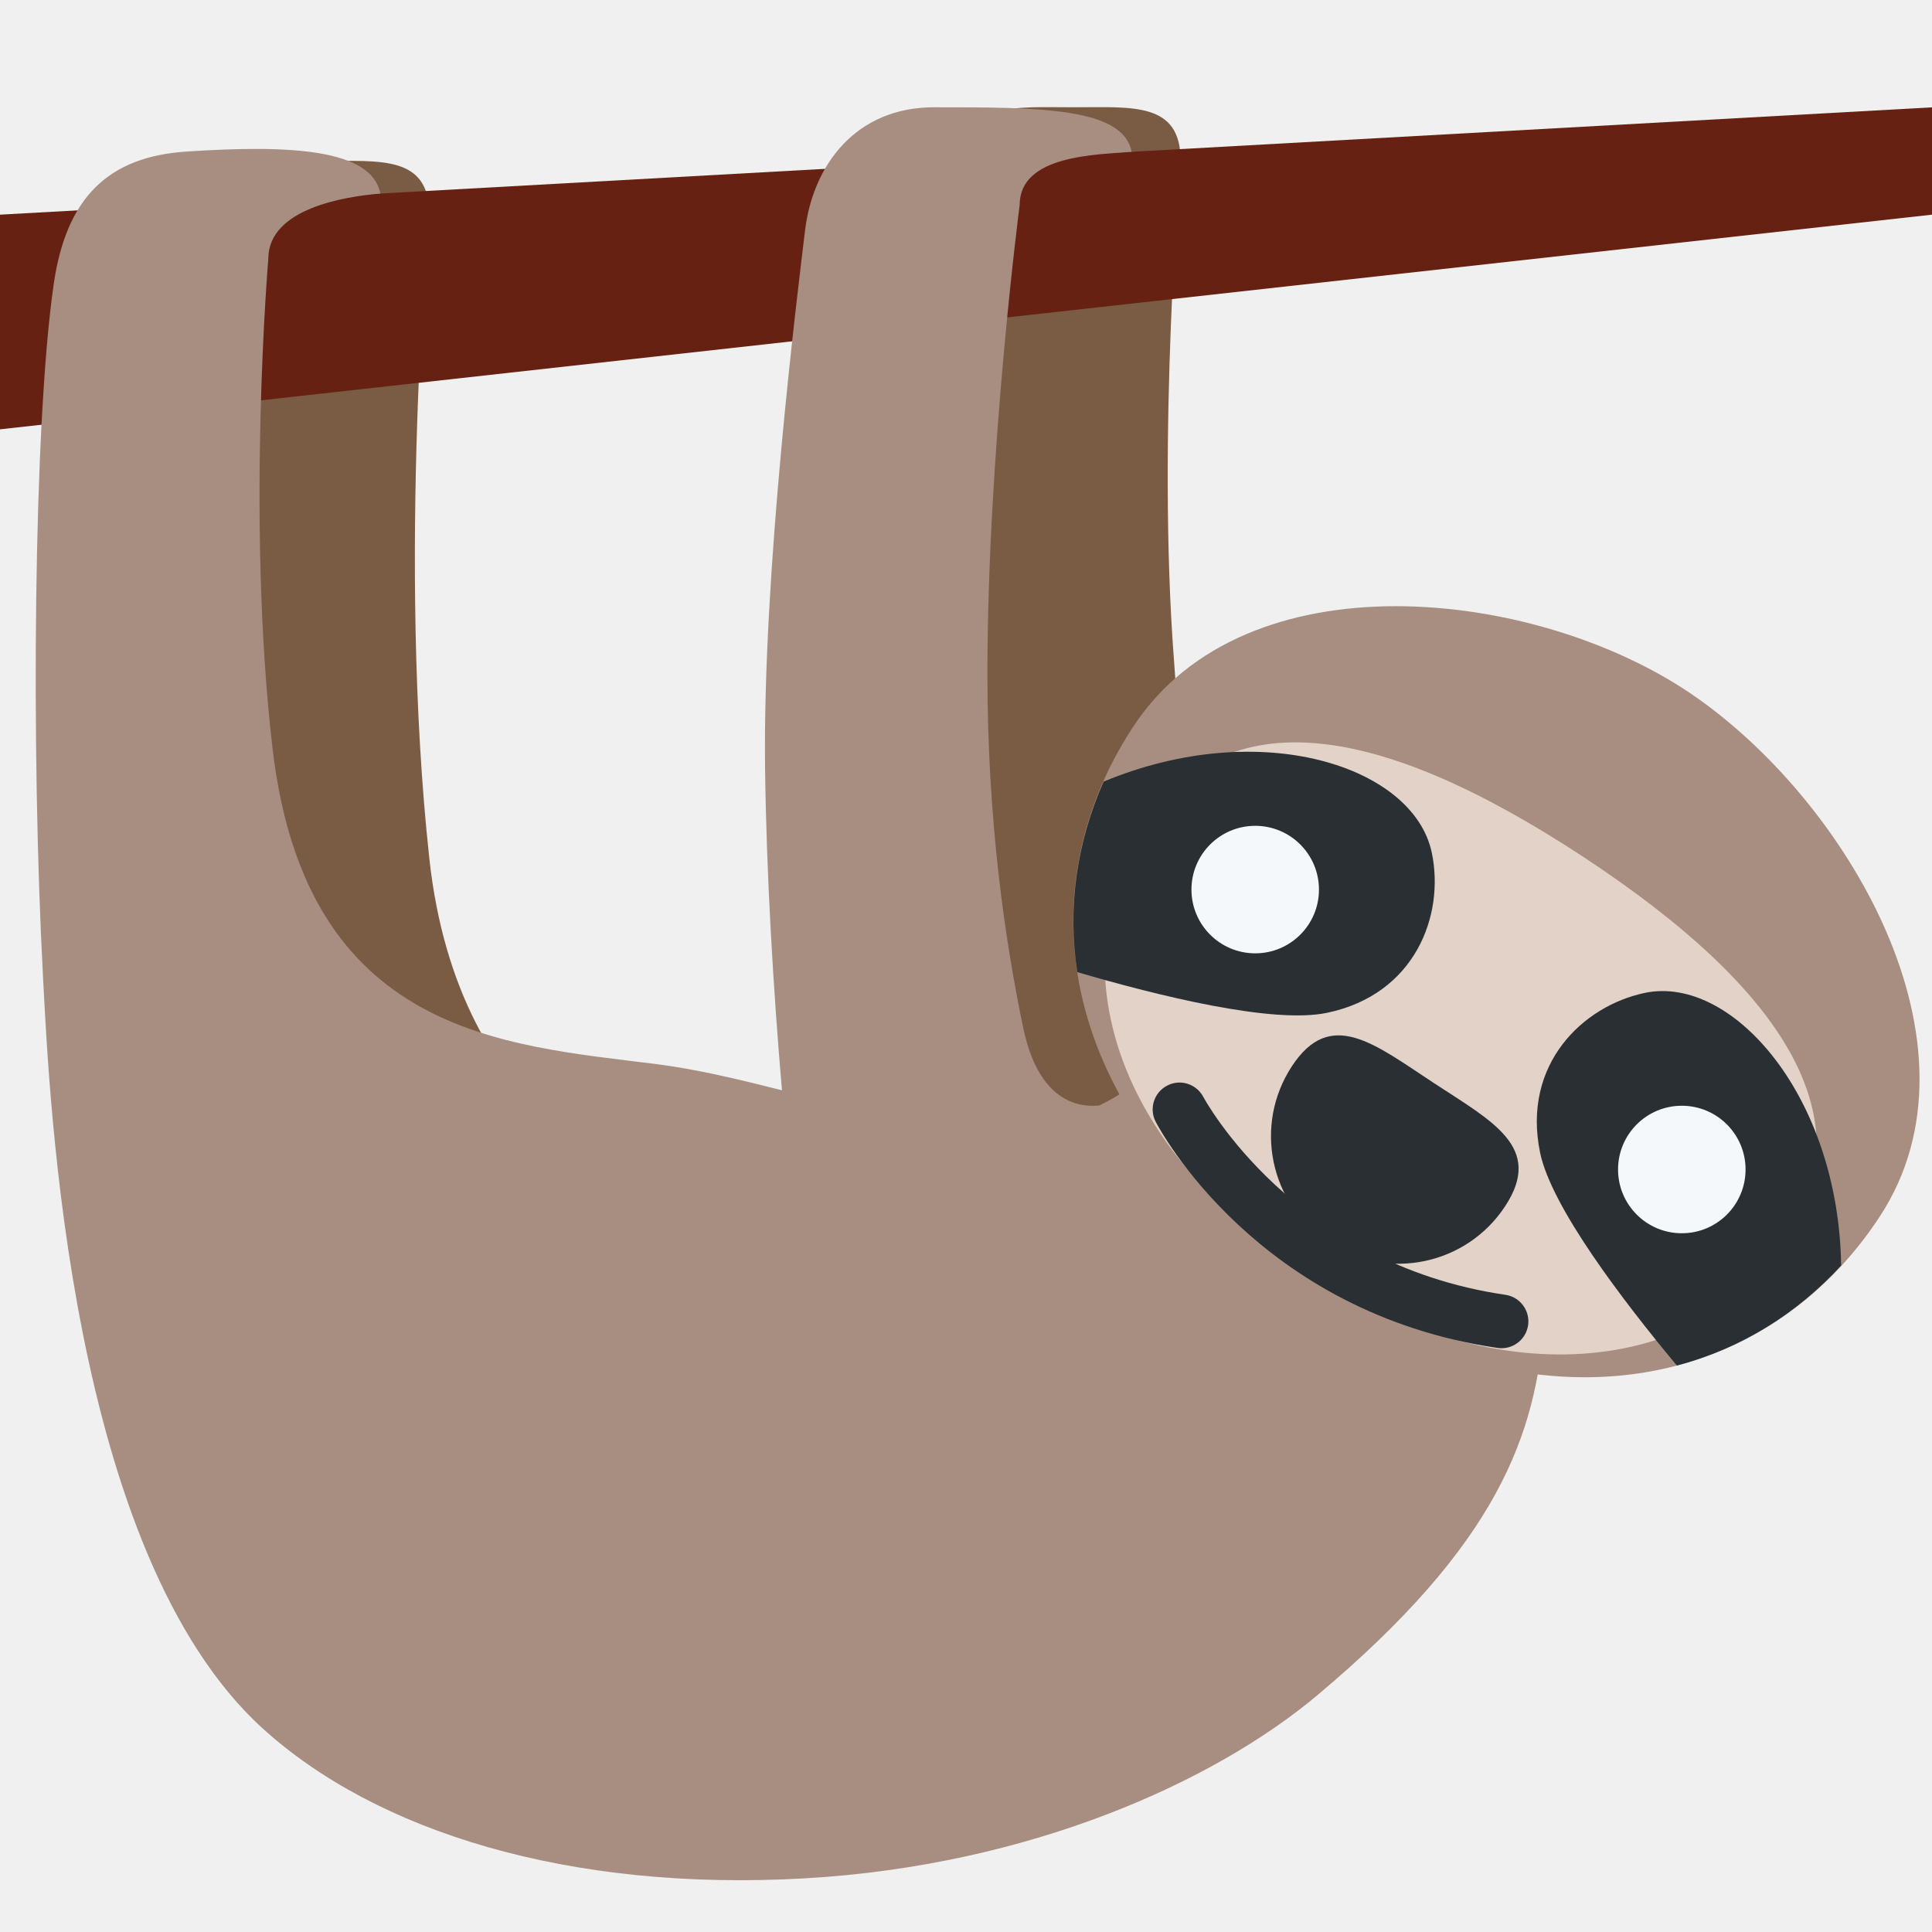
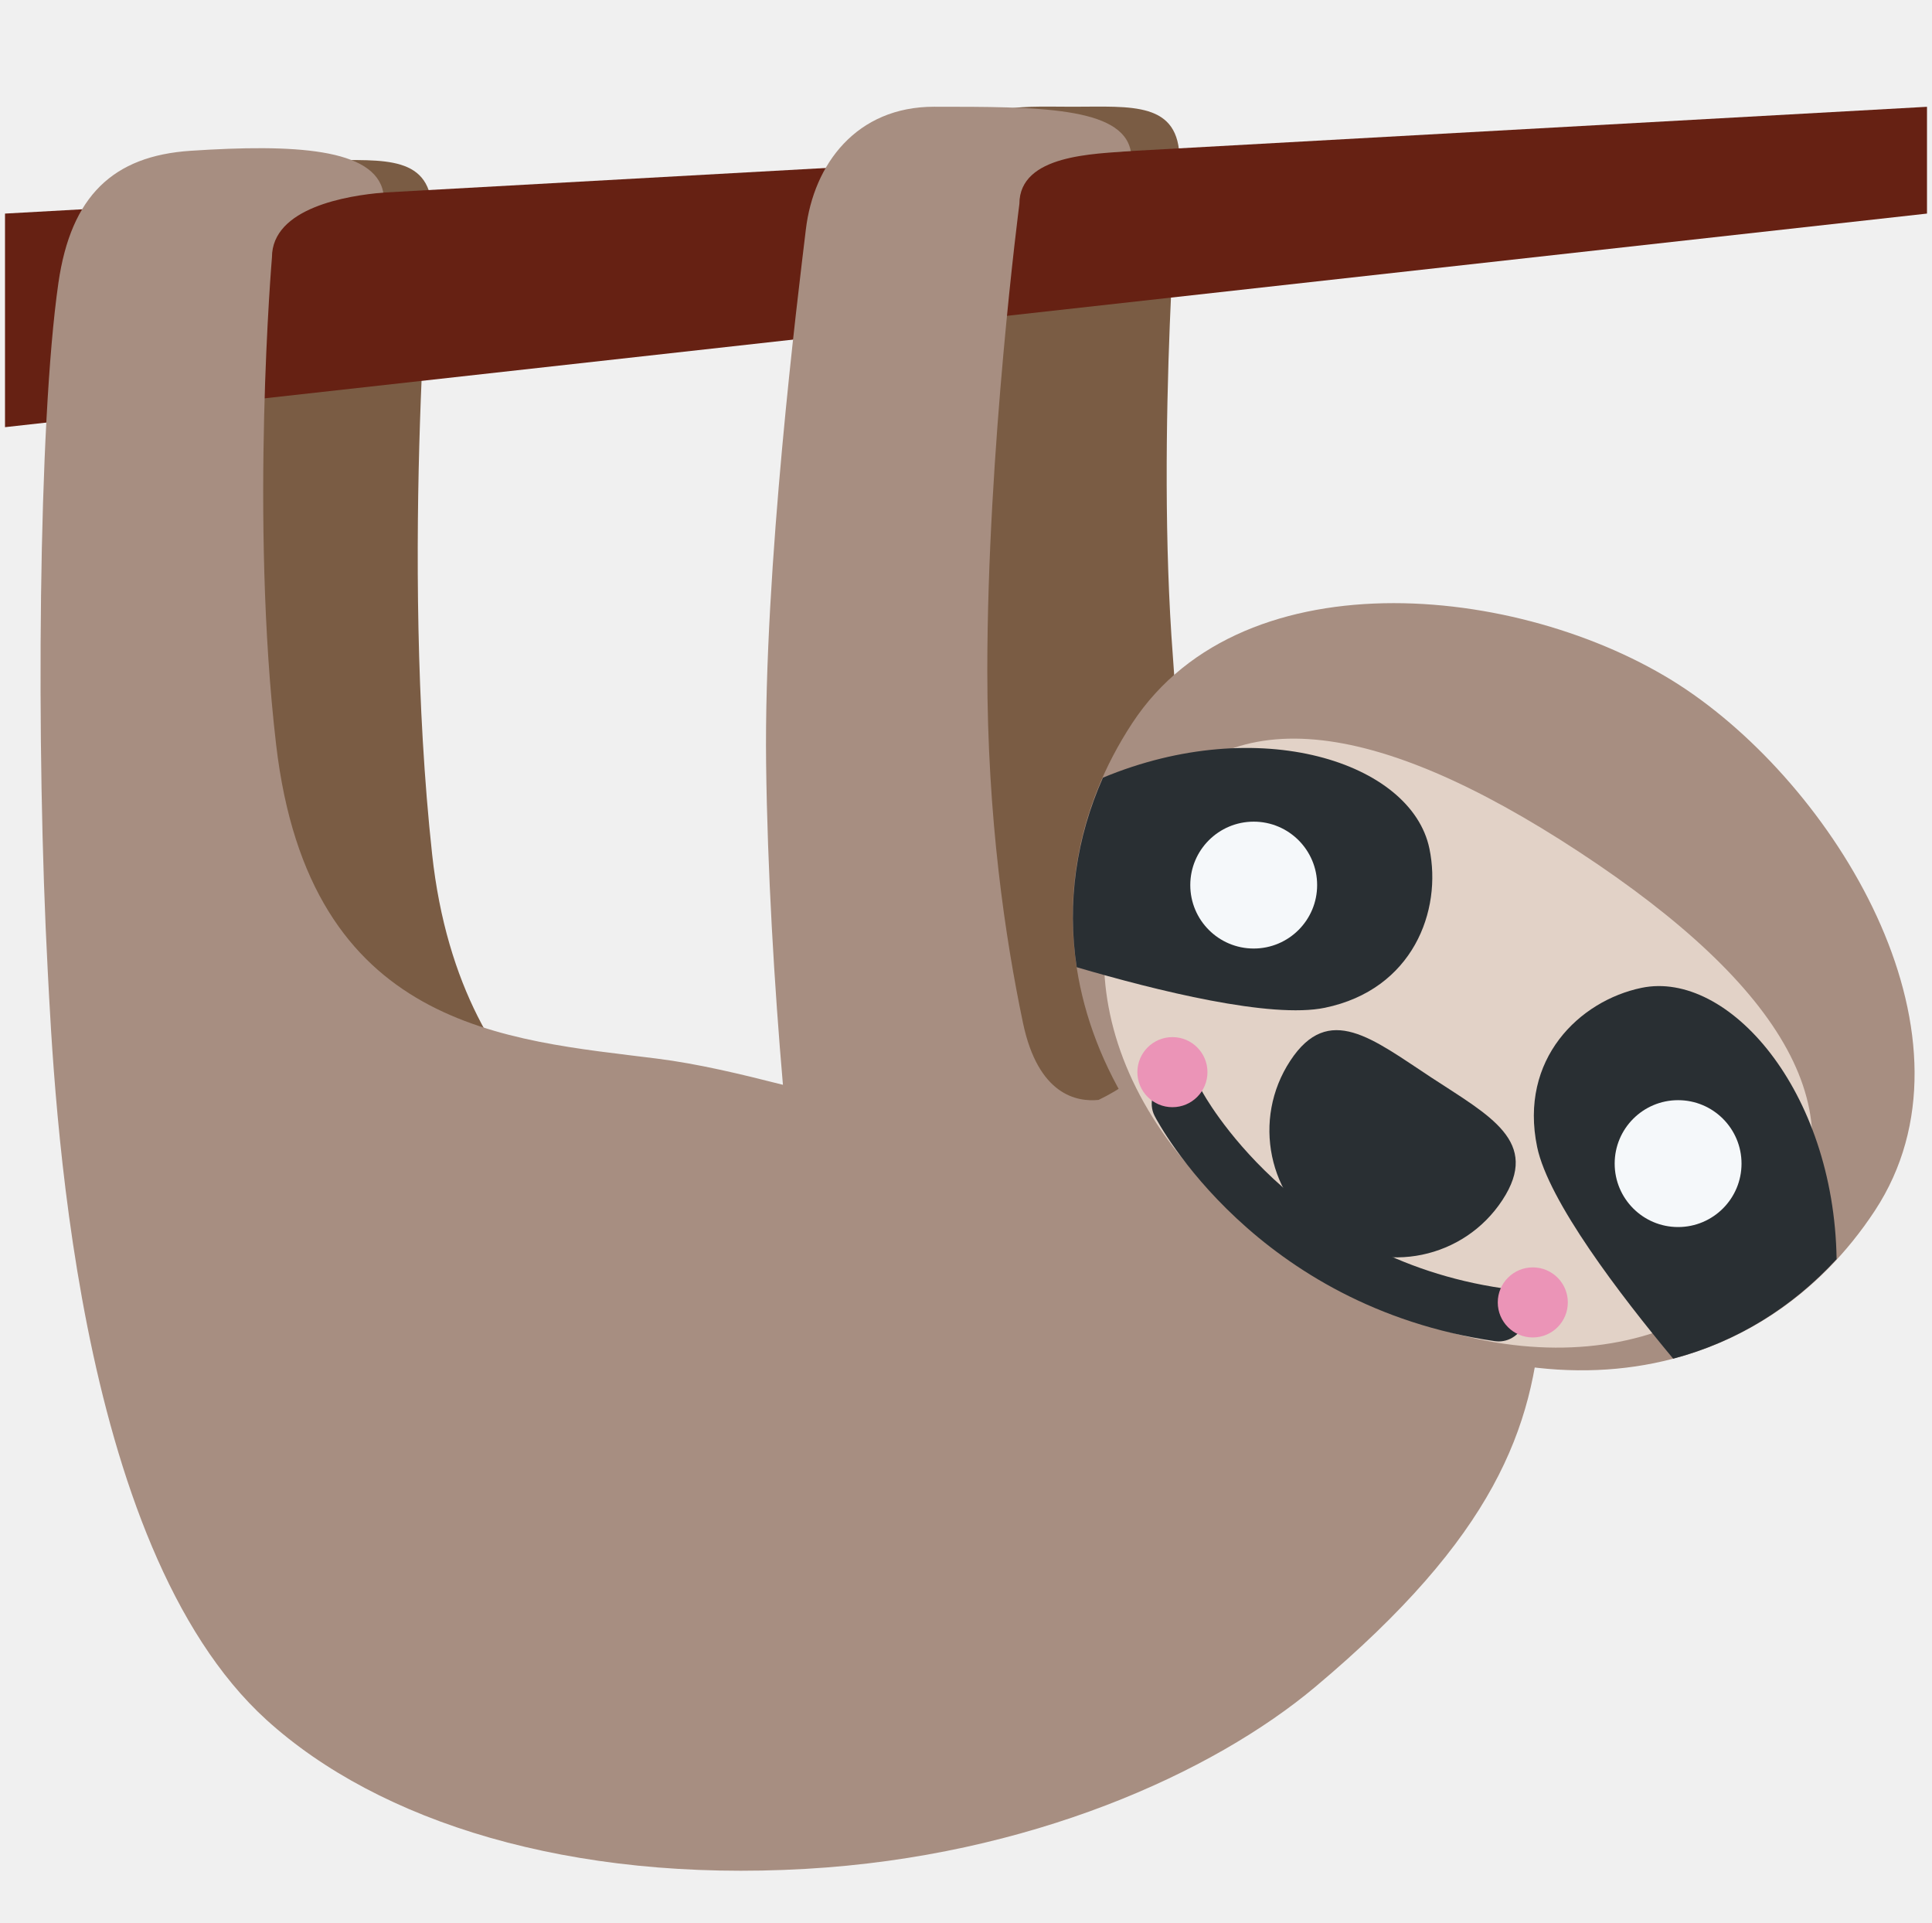
- <svg xmlns="http://www.w3.org/2000/svg" viewBox="0 0 36 36">
-   <path fill="#7A5C44" d="M6 21c-1.105 0-2-.895-2-2V4c0-1.105.895-1 2-1s2-.105 2 1c0 0-.606 6.424 0 11.997C8.54 20.971 12 22 12 22c0 1.105-4.895-1-6-1zm14 4.999c-1.105 0-2-.895-2-2v-21c0-1.105.895-1 2-1s2-.105 2 1c0 0-.446 5.108-.125 9.297.32 4.187.125 11.703.125 11.703 0 1.104-.895 2-2 2z" />
-   <path fill="#662113" d="M36 4L0 8V4l36-2z" />
-   <path fill="#A78E81" d="M22.644 18.406c-.633 1.126-1.363 1.809-2.16 2.193-.402.041-1.132-.085-1.417-1.443-.332-1.587-.668-3.833-.668-6.594 0-4.144.601-8.742.601-8.742 0-.929 1.412-.936 2.086-.991-.156-.832-1.749-.83-3.684-.83-1.453 0-2.256 1.074-2.402 2.301-.147 1.228-.789 6.347-.744 10 .024 1.984.154 4.161.315 6.016-.792-.201-1.585-.393-2.364-.491-2.807-.356-6.505-.535-7.129-5.881C4.584 9.712 5 4.82 5 4.82c0-.929 1.412-1.158 2.086-1.213-.156-.832-1.678-.911-3.61-.783C2.026 2.92 1.235 3.668 1 5.3.622 7.929.578 13.988.8 18.176c.124 2.338.49 10.76 4.099 14.035C7.007 34.123 10.587 35.253 15 35c4.185-.24 7.623-1.796 9.548-3.413 3.342-2.807 4.09-4.837 4.229-7.035C29 21 24.02 15.959 22.644 18.406z" />
-   <path fill="#A78E81" d="M35.025 22.671c-2.101 3.201-6.277 4.173-10.759 1.232s-5.253-7.159-3.152-10.36 7.488-2.584 10.384-.624 5.628 6.551 3.527 9.752z" />
-   <path fill="#E2D2C7" d="M33.271 23.178c-1.5 2.287-5.164 2.984-9.005.464s-4.419-6.001-2.918-8.288c1.5-2.287 4.294-1.921 8.135.6s5.288 4.938 3.788 7.224z" />
-   <path fill="#292F33" d="M20.565 14.564c-.499 1.126-.677 2.336-.491 3.55 1.498.439 3.637.97 4.65.759 1.646-.342 2.198-1.817 1.956-2.981-.335-1.616-3.191-2.544-6.115-1.328z" />
-   <circle fill="#F5F8FA" cx="23.389" cy="16.576" r="1.188" />
-   <path fill="#292F33" d="M34.307 23.581c-.834.906-1.873 1.551-3.061 1.864-.999-1.199-2.337-2.951-2.548-3.964-.342-1.646.792-2.739 1.956-2.981 1.617-.335 3.605 1.915 3.653 5.081z" />
-   <circle fill="#F5F8FA" cx="31.338" cy="21.792" r="1.188" />
-   <path fill="#292F33" d="M28.047 22.475c-.72 1.098-2.194 1.403-3.291.683-1.098-.72-1.403-2.194-.683-3.291.72-1.098 1.542-.41 2.639.31 1.097.72 2.055 1.2 1.335 2.298z" />
-   <path fill="#292F33" d="M27.979 25.122c-.024 0-.049-.002-.073-.005-4.479-.654-6.297-4.07-6.372-4.216-.126-.244-.031-.545.214-.672.246-.13.546-.031.674.211.017.031 1.673 3.109 5.629 3.687.273.04.462.294.423.567-.037.249-.25.428-.495.428z" />
+ <svg xmlns="http://www.w3.org/2000/svg" width="193" height="192" viewBox="0 0 193 192" fill="none">
+   <g clip-path="url(#clip0)">
+     <path d="M32.5 112C26.607 112 21.833 107.227 21.833 101.333V21.333C21.833 15.44 26.607 16 32.5 16C38.393 16 43.167 15.44 43.167 21.333C43.167 21.333 39.935 55.595 43.167 85.317C46.047 111.845 64.5 117.333 64.5 117.333C64.5 123.227 38.393 112 32.5 112ZM107.167 138.661C101.273 138.661 96.5 133.888 96.5 127.995V15.995C96.5 10.101 101.273 10.661 107.167 10.661C113.06 10.661 117.833 10.101 117.833 15.995C117.833 15.995 115.455 43.237 117.167 65.579C118.873 87.909 117.833 127.995 117.833 127.995C117.833 133.883 113.06 138.661 107.167 138.661Z" fill="#7A5C44" />
+     <path d="M192.5 21.333L0.5 42.667V21.333L192.5 10.667V21.333Z" fill="#662113" />
+     <path d="M121.268 98.165C117.892 104.171 113.999 107.813 109.748 109.861C107.604 110.08 103.711 109.408 102.191 102.165C100.42 93.701 98.628 81.723 98.628 66.997C98.628 44.896 101.833 20.373 101.833 20.373C101.833 15.419 109.364 15.381 112.959 15.088C112.127 10.651 103.631 10.661 93.311 10.661C85.561 10.661 81.279 16.389 80.5 22.933C79.716 29.483 76.292 56.784 76.532 76.267C76.66 86.848 77.353 98.459 78.212 108.352C73.988 107.28 69.759 106.256 65.604 105.733C50.633 103.835 30.911 102.88 27.583 74.368C24.948 51.797 27.167 25.707 27.167 25.707C27.167 20.752 34.697 19.531 38.292 19.237C37.46 14.8 29.343 14.379 19.039 15.061C11.305 15.573 7.087 19.563 5.833 28.267C3.817 42.288 3.583 74.603 4.767 96.939C5.428 109.408 7.38 154.325 26.628 171.792C37.871 181.989 56.964 188.016 80.5 186.667C102.82 185.387 121.156 177.088 131.423 168.464C149.247 153.493 153.236 142.667 153.977 130.944C155.167 112 128.607 85.115 121.268 98.165Z" fill="#A78E81" />
+     <path d="M187.3 120.912C176.095 137.984 153.823 143.168 129.919 127.483C106.015 111.797 101.903 89.301 113.108 72.229C124.313 55.157 153.044 58.448 168.489 68.901C183.935 79.355 198.505 103.84 187.3 120.912Z" fill="#A78E81" />
+     <path d="M177.945 123.616C169.945 135.813 150.404 139.531 129.919 126.091C109.433 112.651 106.351 94.085 114.356 81.888C122.356 69.691 137.257 71.643 157.743 85.088C178.228 98.533 185.945 111.424 177.945 123.616Z" fill="#E2D2C7" />
+     <path d="M110.18 77.675C107.519 83.68 106.569 90.133 107.561 96.608C115.551 98.949 126.959 101.781 132.361 100.656C141.14 98.832 144.084 90.965 142.793 84.757C141.007 76.139 125.775 71.189 110.18 77.675Z" fill="#292F33" />
+     <path d="M125.241 94.741C128.741 94.741 131.577 91.905 131.577 88.405C131.577 84.906 128.741 82.069 125.241 82.069C121.742 82.069 118.905 84.906 118.905 88.405C118.905 91.905 121.742 94.741 125.241 94.741Z" fill="#F5F8FA" />
+     <path d="M183.471 125.765C179.023 130.597 173.481 134.037 167.145 135.707C161.817 129.312 154.681 119.968 153.556 114.565C151.732 105.787 157.78 99.957 163.988 98.667C172.612 96.88 183.215 108.88 183.471 125.765Z" fill="#292F33" />
+     <path d="M167.636 122.56C171.135 122.56 173.972 119.723 173.972 116.224C173.972 112.725 171.135 109.888 167.636 109.888C164.137 109.888 161.3 112.725 161.3 116.224C161.3 119.723 164.137 122.56 167.636 122.56Z" fill="#F5F8FA" />
+     <path d="M150.084 119.867C146.244 125.723 138.383 127.349 132.532 123.509C126.676 119.669 125.049 111.808 128.889 105.957C132.729 100.101 137.113 103.771 142.964 107.611C148.815 111.451 153.924 114.011 150.084 119.867Z" fill="#292F33" />
+     <path d="M149.721 133.984C149.593 133.984 149.46 133.973 149.332 133.957C125.444 130.469 115.748 112.251 115.348 111.472C114.676 110.171 115.183 108.565 116.489 107.888C117.801 107.195 119.401 107.723 120.084 109.013C120.175 109.179 129.007 125.595 150.105 128.677C151.561 128.891 152.569 130.245 152.361 131.701C152.164 133.029 151.028 133.984 149.721 133.984Z" fill="#292F33" />
+     <circle cx="153.121" cy="130.089" r="3.5" fill="#EB94B7" />
+     <circle cx="117.121" cy="107.089" r="3.5" fill="#EB94B7" />
+   </g>
+   <defs>
+     <clipPath id="clip0">
+       <rect x="0.5" width="192" height="192" fill="white" />
+     </clipPath>
+   </defs>
</svg>
